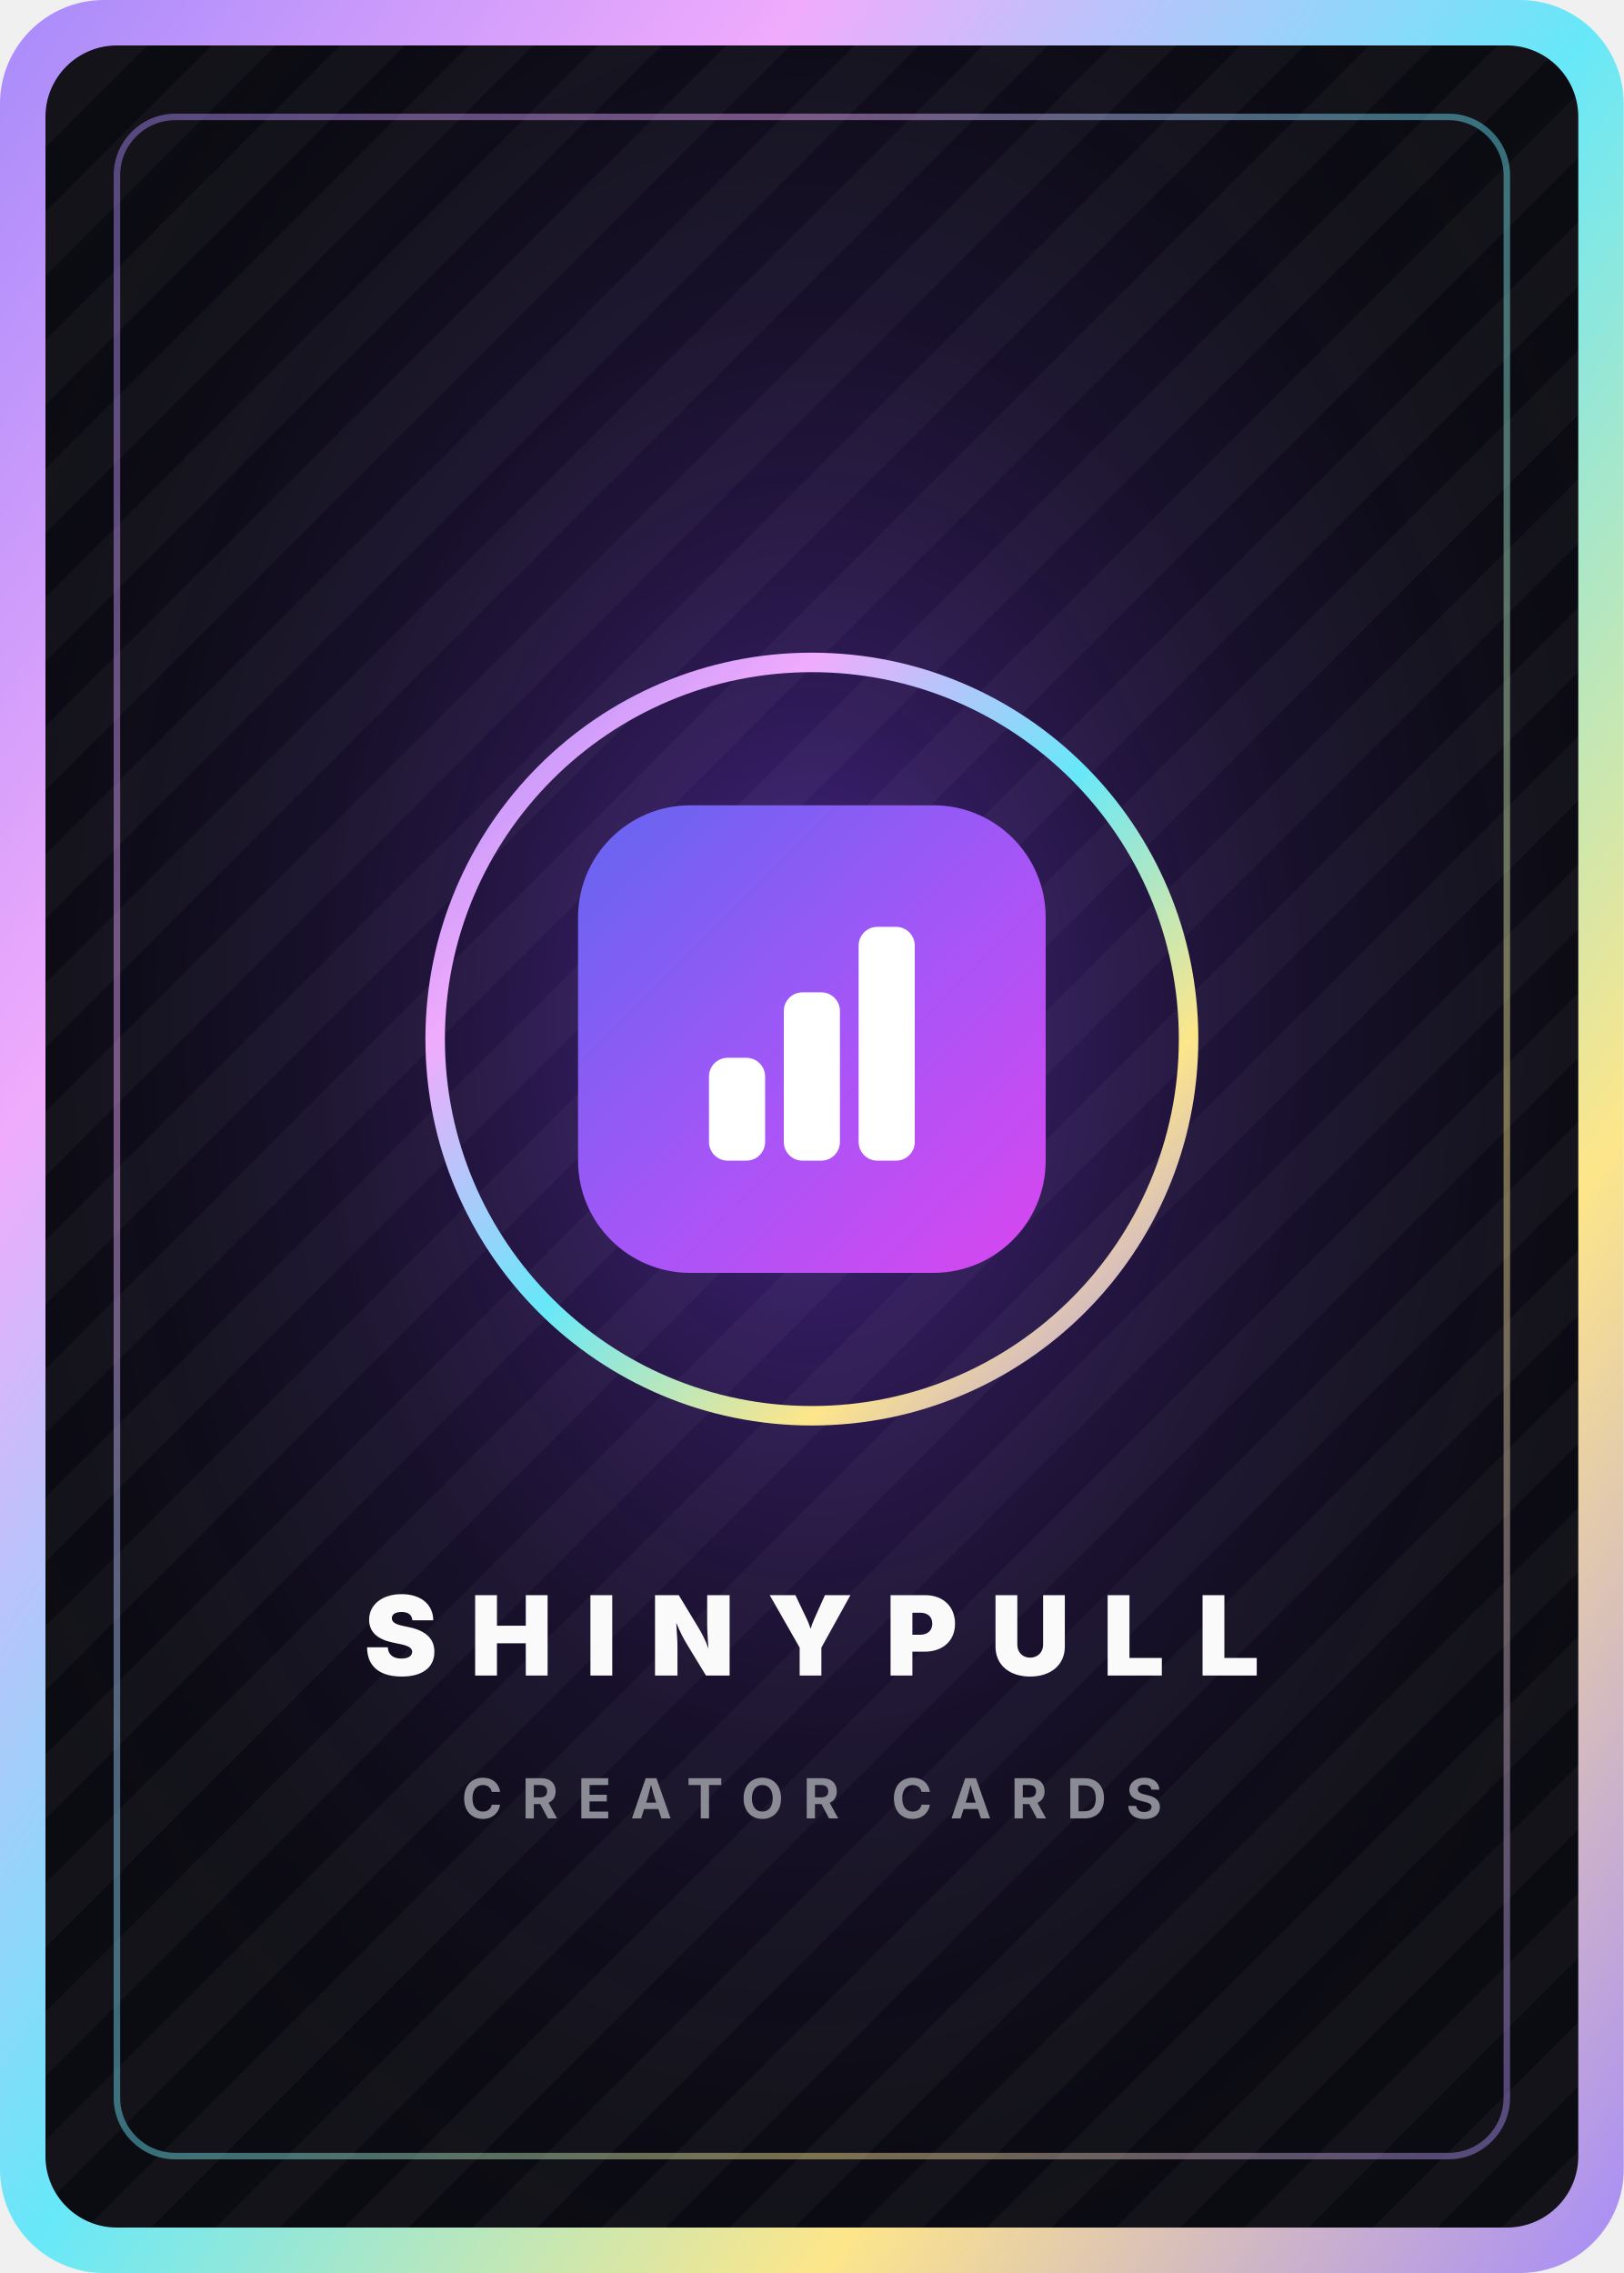
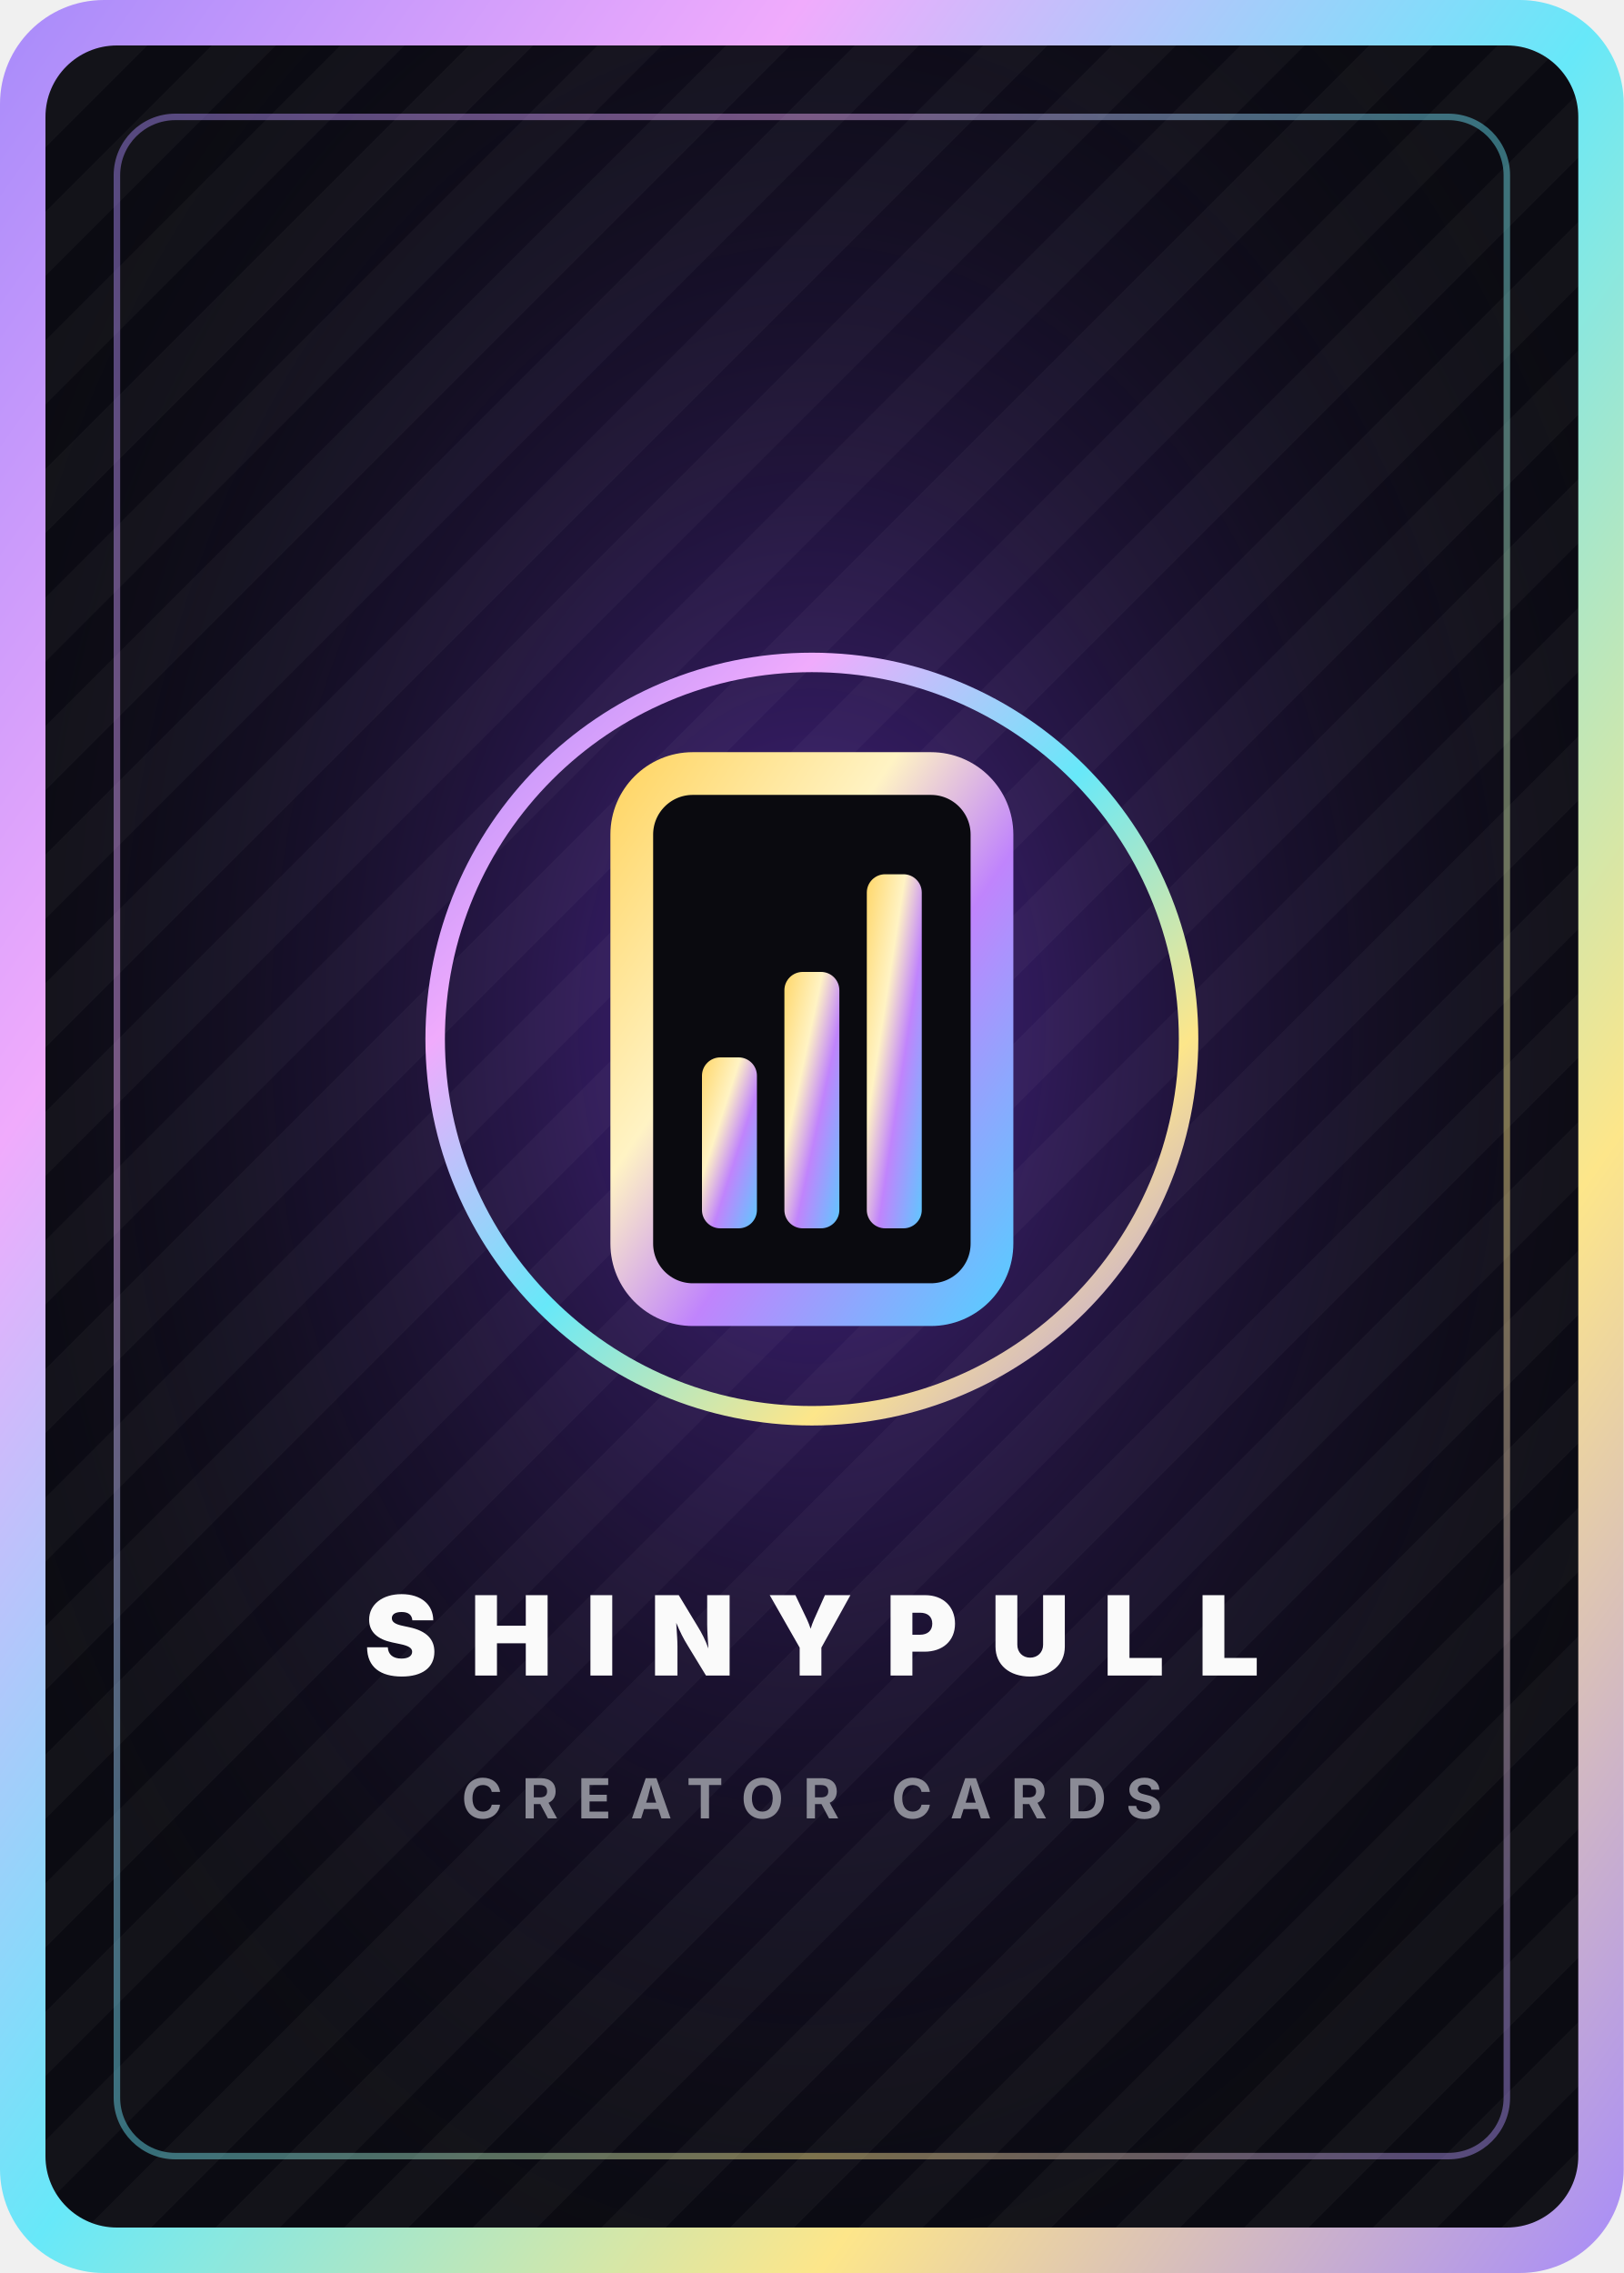
<svg xmlns="http://www.w3.org/2000/svg" width="250" height="350" viewBox="0 0 250 350" role="img" aria-label="ShinyPull card back">
  <defs>
    <linearGradient id="f" x1="0" y1="0" x2="1" y2="1" spreadMethod="reflect">
      <stop offset="0" stop-color="#a78bfa" />
      <stop offset=".25" stop-color="#f0abfc" />
      <stop offset=".5" stop-color="#67e8f9" />
      <stop offset=".75" stop-color="#fde68a" />
      <stop offset="1" stop-color="#a78bfa" />
      <animateTransform attributeName="gradientTransform" type="translate" values="-0.5 -0.5;0.5 0.5;-0.5 -0.5" dur="6s" repeatCount="indefinite" />
    </linearGradient>
    <linearGradient id="m" x1="0" y1="0" x2="1" y2="1">
      <stop offset="0" stop-color="#6366f1" />
      <stop offset=".55" stop-color="#a855f7" />
      <stop offset="1" stop-color="#d946ef" />
    </linearGradient>
    <pattern id="p" width="14" height="14" patternUnits="userSpaceOnUse" patternTransform="rotate(45)">
      <rect width="7" height="14" fill="#fff" opacity=".035" />
    </pattern>
    <radialGradient id="g" cx="50%" cy="45%" r="60%">
      <stop offset="0" stop-color="#7c3aed" stop-opacity=".55" />
      <stop offset="1" stop-color="#0b0b12" stop-opacity="0" />
    </radialGradient>
    <clipPath id="c">
      <rect width="250" height="350" rx="16" />
    </clipPath>
  </defs>
  <g clip-path="url(#c)">
    <rect width="250" height="350" fill="url(#f)" />
    <rect x="7" y="7" width="236" height="336" rx="11" fill="#0b0b12" />
    <rect x="7" y="7" width="236" height="336" rx="11" fill="url(#g)" />
    <rect x="7" y="7" width="236" height="336" rx="11" fill="url(#p)" />
    <rect x="18" y="18" width="214" height="314" rx="9" fill="none" stroke="url(#f)" stroke-opacity=".45" />
    <circle cx="125" cy="160" r="58" fill="none" stroke="url(#f)" stroke-width="3" />
-     <g transform="translate(89 124) scale(.72)">
-       <rect width="100" height="100" rx="24" fill="url(#m)" />
-       <rect x="28" y="54" width="12" height="22" rx="4" fill="#fff" />
-       <rect x="44" y="40" width="12" height="36" rx="4" fill="#fff" />
-       <rect x="60" y="26" width="12" height="50" rx="4" fill="#fff" />
+     <g transform="translate(78 113) scale(.94)">
+       <defs>
+         <linearGradient id="bkf" x1="0" y1="0" x2="1" y2="1">
+           <stop offset="0" stop-color="#FFD76A" />
+           <stop offset=".35" stop-color="#FFF3C4" />
+           <stop offset=".6" stop-color="#C084FC" />
+           <stop offset="1" stop-color="#5EC8FF" />
+         </linearGradient>
+       </defs>
+       <rect x="20.5" y="6.5" width="59" height="87" rx="10" fill="#0a0a0f" stroke="url(#bkf)" stroke-width="7" />
+       <rect x="32" y="53" width="9" height="28" rx="3" fill="url(#bkf)" />
+       <rect x="45.5" y="39" width="9" height="42" rx="3" fill="url(#bkf)" />
+       <rect x="59" y="23" width="9" height="58" rx="3" fill="url(#bkf)" />
    </g>
    <text x="125" y="258" text-anchor="middle" font-family="-apple-system,Segoe UI,Inter,sans-serif" font-size="17" font-weight="900" letter-spacing="5" fill="#fafafa">SHINYPULL</text>
    <text x="125" y="280" text-anchor="middle" font-family="-apple-system,Segoe UI,Inter,sans-serif" font-size="8.5" font-weight="700" letter-spacing="3" fill="#8b8b96">CREATOR CARDS</text>
  </g>
</svg>
